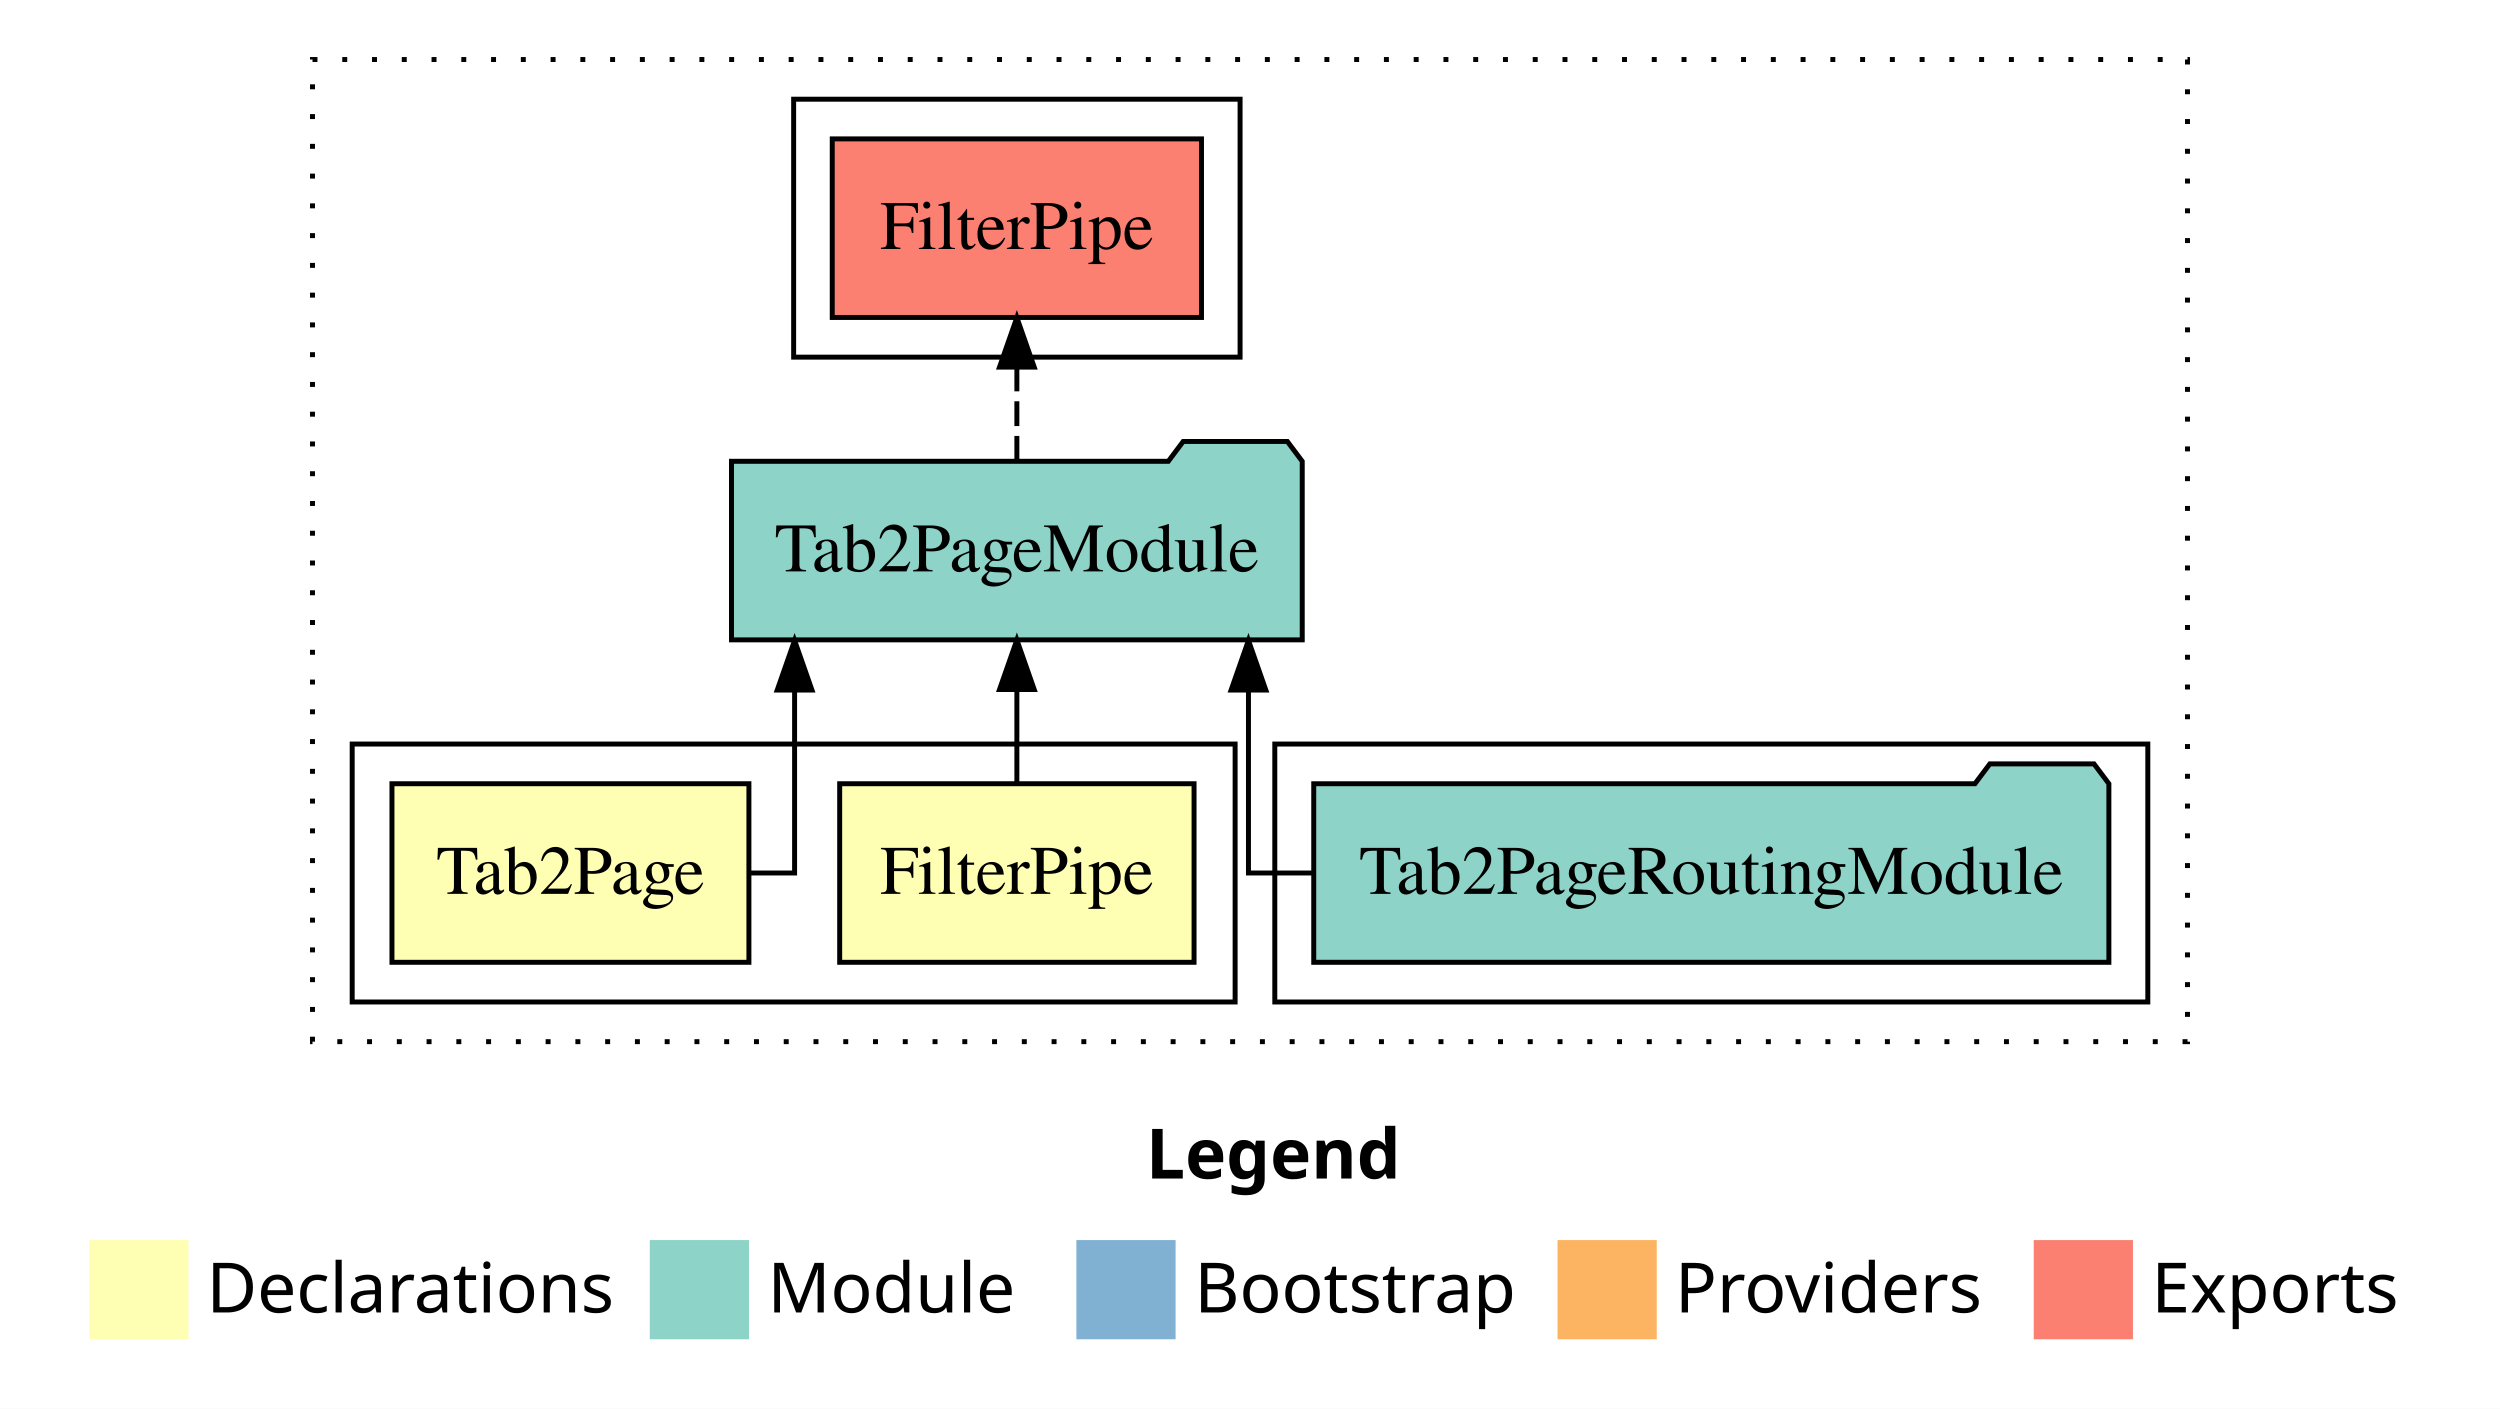
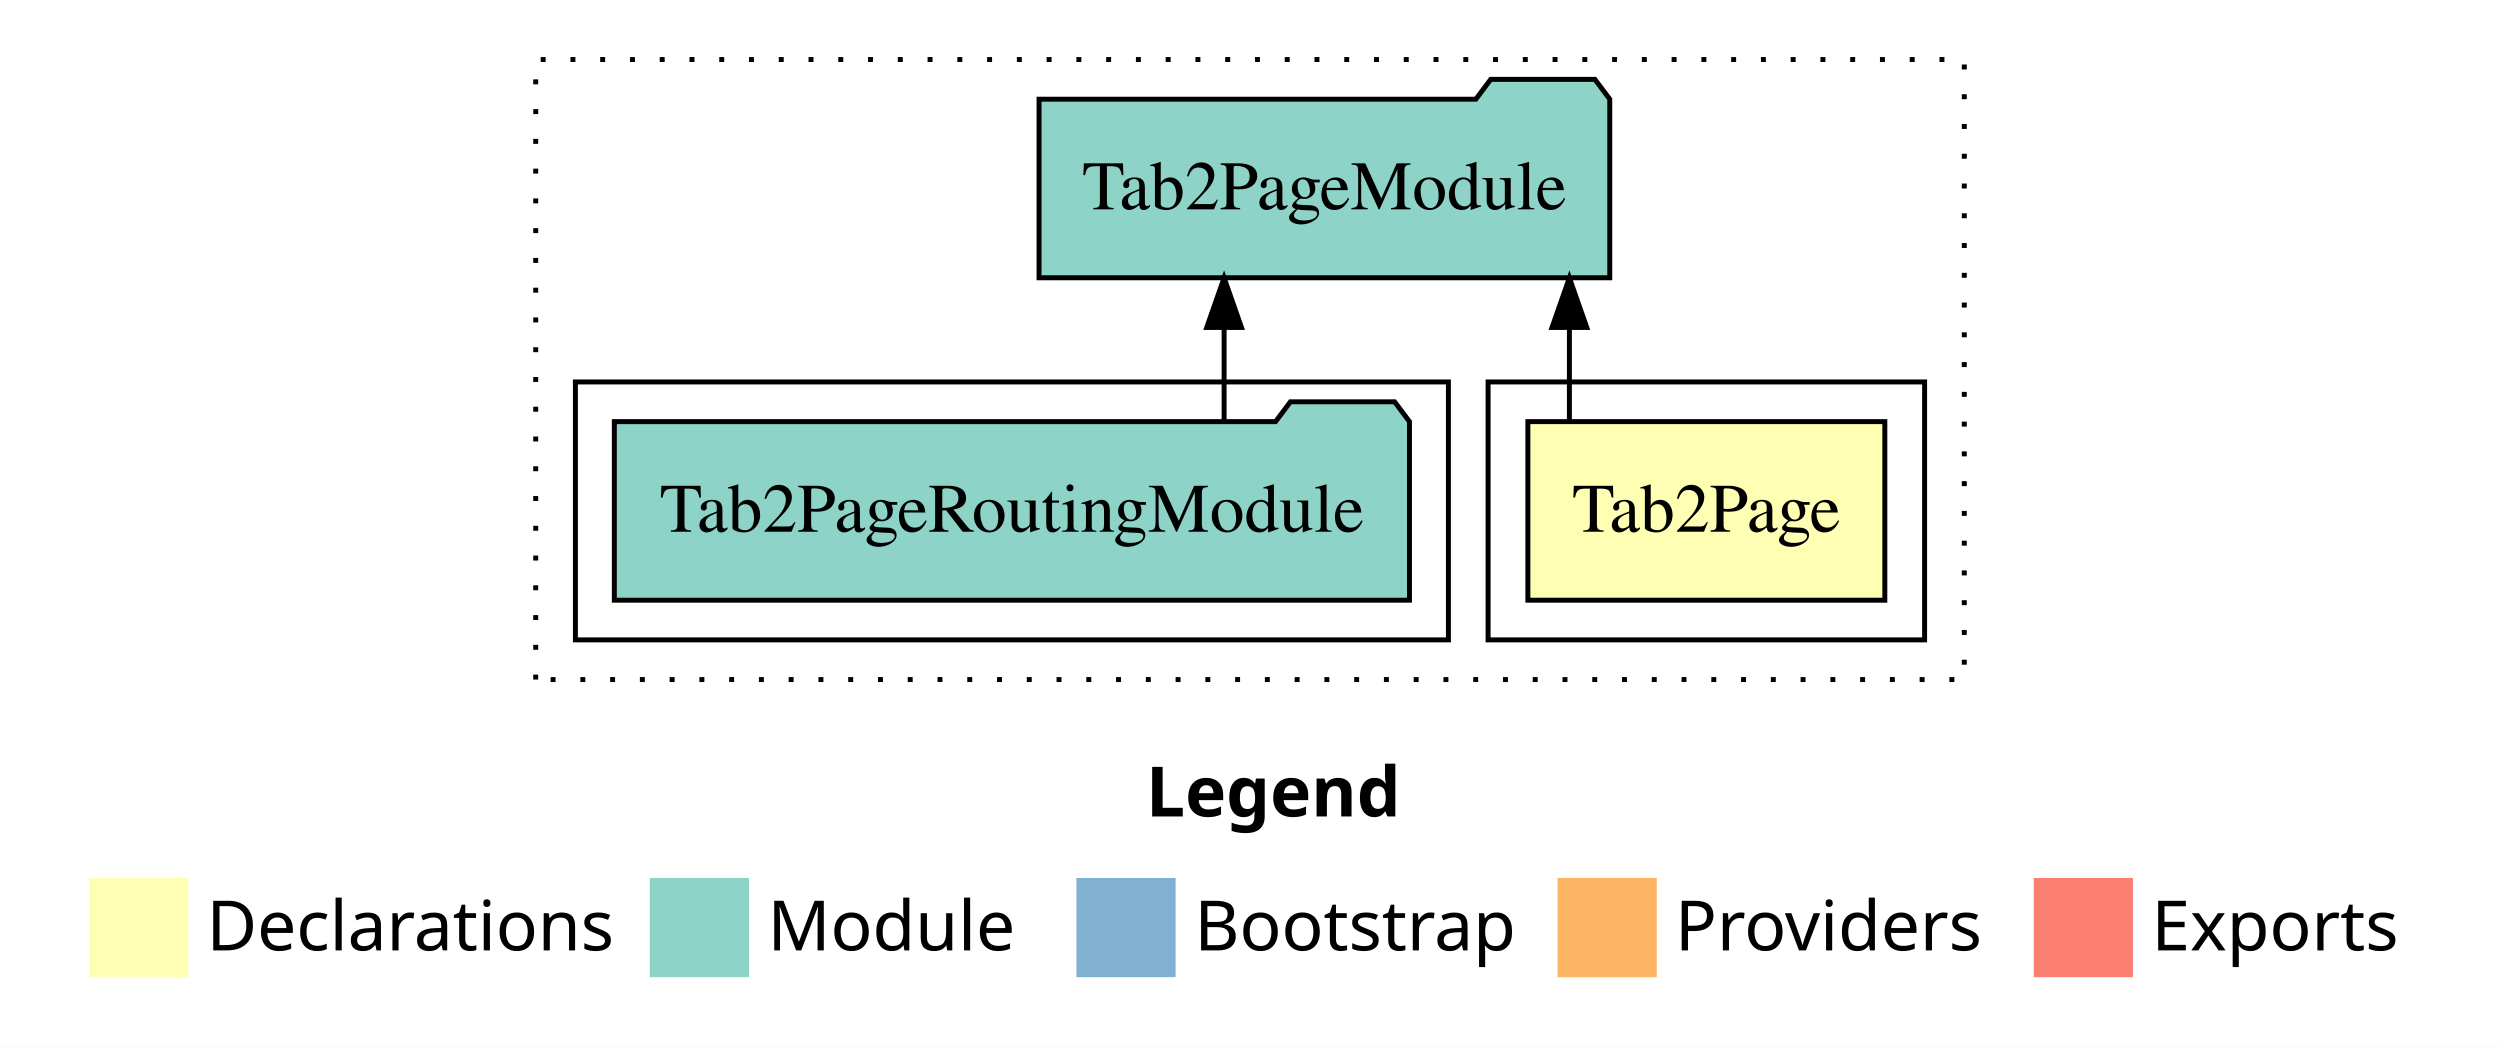
- <svg xmlns="http://www.w3.org/2000/svg" width="504pt" height="284pt" viewBox="0.00 0.00 504.00 284.00">
-   <g id="graph0" class="graph" transform="scale(1 1) rotate(0) translate(4 280)">
-     <polygon fill="white" stroke="transparent" points="-4,4 -4,-280 500,-280 500,4 -4,4" />
+ <svg xmlns="http://www.w3.org/2000/svg" width="504pt" height="211pt" viewBox="0.00 0.00 504.00 211.00">
+   <g id="graph0" class="graph" transform="scale(1 1) rotate(0) translate(4 207)">
+     <polygon fill="white" stroke="transparent" points="-4,4 -4,-207 500,-207 500,4 -4,4" />
    <text text-anchor="start" x="227.01" y="-42.4" font-family="Times-12" font-weight="bold" font-size="14.00">Legend</text>
    <polygon fill="#ffffb3" stroke="transparent" points="14,-10 14,-30 34,-30 34,-10 14,-10" />
    <text text-anchor="start" x="37.63" y="-15.4" font-family="Times-12" font-size="14.00">  Declarations</text>
    <polygon fill="#8dd3c7" stroke="transparent" points="127,-10 127,-30 147,-30 147,-10 127,-10" />
    <text text-anchor="start" x="150.73" y="-15.4" font-family="Times-12" font-size="14.00">  Module</text>
    <polygon fill="#80b1d3" stroke="transparent" points="213,-10 213,-30 233,-30 233,-10 213,-10" />
    <text text-anchor="start" x="236.78" y="-15.4" font-family="Times-12" font-size="14.00">  Bootstrap</text>
    <polygon fill="#fdb462" stroke="transparent" points="310,-10 310,-30 330,-30 330,-10 310,-10" />
    <text text-anchor="start" x="333.67" y="-15.4" font-family="Times-12" font-size="14.00">  Providers</text>
    <polygon fill="#fb8072" stroke="transparent" points="406,-10 406,-30 426,-30 426,-10 406,-10" />
    <text text-anchor="start" x="429.73" y="-15.4" font-family="Times-12" font-size="14.00">  Exports</text>
    <g id="clust1" class="cluster">
-       <polygon fill="none" stroke="black" stroke-dasharray="1,5" points="59,-70 59,-268 437,-268 437,-70 59,-70" />
-     </g>
-     <g id="clust5" class="cluster">
-       <polygon fill="none" stroke="black" points="253,-78 253,-130 429,-130 429,-78 253,-78" />
+       <polygon fill="none" stroke="black" stroke-dasharray="1,5" points="104,-70 104,-195 392,-195 392,-70 104,-70" />
    </g>
    <g id="clust2" class="cluster">
-       <polygon fill="none" stroke="black" points="67,-78 67,-130 245,-130 245,-78 67,-78" />
+       <polygon fill="none" stroke="black" points="296,-78 296,-130 384,-130 384,-78 296,-78" />
    </g>
-     <g id="clust6" class="cluster">
-       <polygon fill="none" stroke="black" points="156,-208 156,-260 246,-260 246,-208 156,-208" />
+     <g id="clust4" class="cluster">
+       <polygon fill="none" stroke="black" points="112,-78 112,-130 288,-130 288,-78 112,-78" />
    </g>
    <g id="node1" class="node">
-       <polygon fill="#ffffb3" stroke="black" points="236.72,-122 165.28,-122 165.28,-86 236.72,-86 236.72,-122" />
-       <text text-anchor="middle" x="201" y="-99.8" font-family="Times,serif" font-size="14.00">FilterPipe</text>
+       <polygon fill="#ffffb3" stroke="black" points="375.98,-122 304.02,-122 304.02,-86 375.98,-86 375.98,-122" />
+       <text text-anchor="middle" x="340" y="-99.8" font-family="Times,serif" font-size="14.00">Tab2Page</text>
+     </g>
+     <g id="node2" class="node">
+       <polygon fill="#8dd3c7" stroke="black" points="320.53,-187 317.53,-191 296.53,-191 293.53,-187 205.47,-187 205.47,-151 320.53,-151 320.53,-187" />
+       <text text-anchor="middle" x="263" y="-164.8" font-family="Times,serif" font-size="14.00">Tab2PageModule</text>
+     </g>
+     <g id="edge1" class="edge">
+       <path fill="none" stroke="black" d="M312.39,-122.11C312.39,-122.11 312.39,-140.99 312.39,-140.99" />
+       <polygon fill="black" stroke="black" points="308.89,-140.99 312.39,-150.99 315.89,-140.99 308.89,-140.99" />
    </g>
    <g id="node3" class="node">
-       <polygon fill="#8dd3c7" stroke="black" points="258.53,-187 255.53,-191 234.53,-191 231.53,-187 143.47,-187 143.47,-151 258.53,-151 258.53,-187" />
-       <text text-anchor="middle" x="201" y="-164.8" font-family="Times,serif" font-size="14.00">Tab2PageModule</text>
-     </g>
-     <g id="edge1" class="edge">
-       <path fill="none" stroke="black" d="M201,-122.11C201,-122.11 201,-140.99 201,-140.99" />
-       <polygon fill="black" stroke="black" points="197.5,-140.99 201,-150.99 204.5,-140.99 197.5,-140.99" />
-     </g>
-     <g id="node2" class="node">
-       <polygon fill="#ffffb3" stroke="black" points="146.98,-122 75.02,-122 75.02,-86 146.98,-86 146.98,-122" />
-       <text text-anchor="middle" x="111" y="-99.8" font-family="Times,serif" font-size="14.00">Tab2Page</text>
+       <polygon fill="#8dd3c7" stroke="black" points="280.15,-122 277.15,-126 256.15,-126 253.15,-122 119.85,-122 119.85,-86 280.15,-86 280.15,-122" />
+       <text text-anchor="middle" x="200" y="-99.8" font-family="Times,serif" font-size="14.00">Tab2PageRoutingModule</text>
    </g>
    <g id="edge2" class="edge">
-       <path fill="none" stroke="black" d="M147.05,-104C152.41,-104 156.19,-104 156.19,-104 156.19,-104 156.19,-140.89 156.19,-140.89" />
-       <polygon fill="black" stroke="black" points="152.69,-140.89 156.19,-150.89 159.69,-140.89 152.69,-140.89" />
-     </g>
-     <g id="node5" class="node">
-       <polygon fill="#fb8072" stroke="black" points="238.22,-252 163.78,-252 163.78,-216 238.22,-216 238.22,-252" />
-       <text text-anchor="middle" x="201" y="-229.8" font-family="Times,serif" font-size="14.00">FilterPipe </text>
-     </g>
-     <g id="edge4" class="edge">
-       <path fill="none" stroke="black" stroke-dasharray="5,2" d="M201,-187.11C201,-187.11 201,-205.99 201,-205.99" />
-       <polygon fill="black" stroke="black" points="197.5,-205.99 201,-215.99 204.5,-205.99 197.5,-205.99" />
-     </g>
-     <g id="node4" class="node">
-       <polygon fill="#8dd3c7" stroke="black" points="421.15,-122 418.15,-126 397.15,-126 394.15,-122 260.85,-122 260.85,-86 421.15,-86 421.15,-122" />
-       <text text-anchor="middle" x="341" y="-99.8" font-family="Times,serif" font-size="14.00">Tab2PageRoutingModule</text>
-     </g>
-     <g id="edge3" class="edge">
-       <path fill="none" stroke="black" d="M260.66,-104C252.81,-104 247.69,-104 247.69,-104 247.69,-104 247.69,-140.89 247.69,-140.89" />
-       <polygon fill="black" stroke="black" points="244.19,-140.89 247.69,-150.89 251.19,-140.89 244.19,-140.89" />
+       <path fill="none" stroke="black" d="M242.78,-122.11C242.78,-122.11 242.78,-140.99 242.78,-140.99" />
+       <polygon fill="black" stroke="black" points="239.28,-140.99 242.78,-150.99 246.28,-140.99 239.28,-140.99" />
    </g>
  </g>
</svg>
